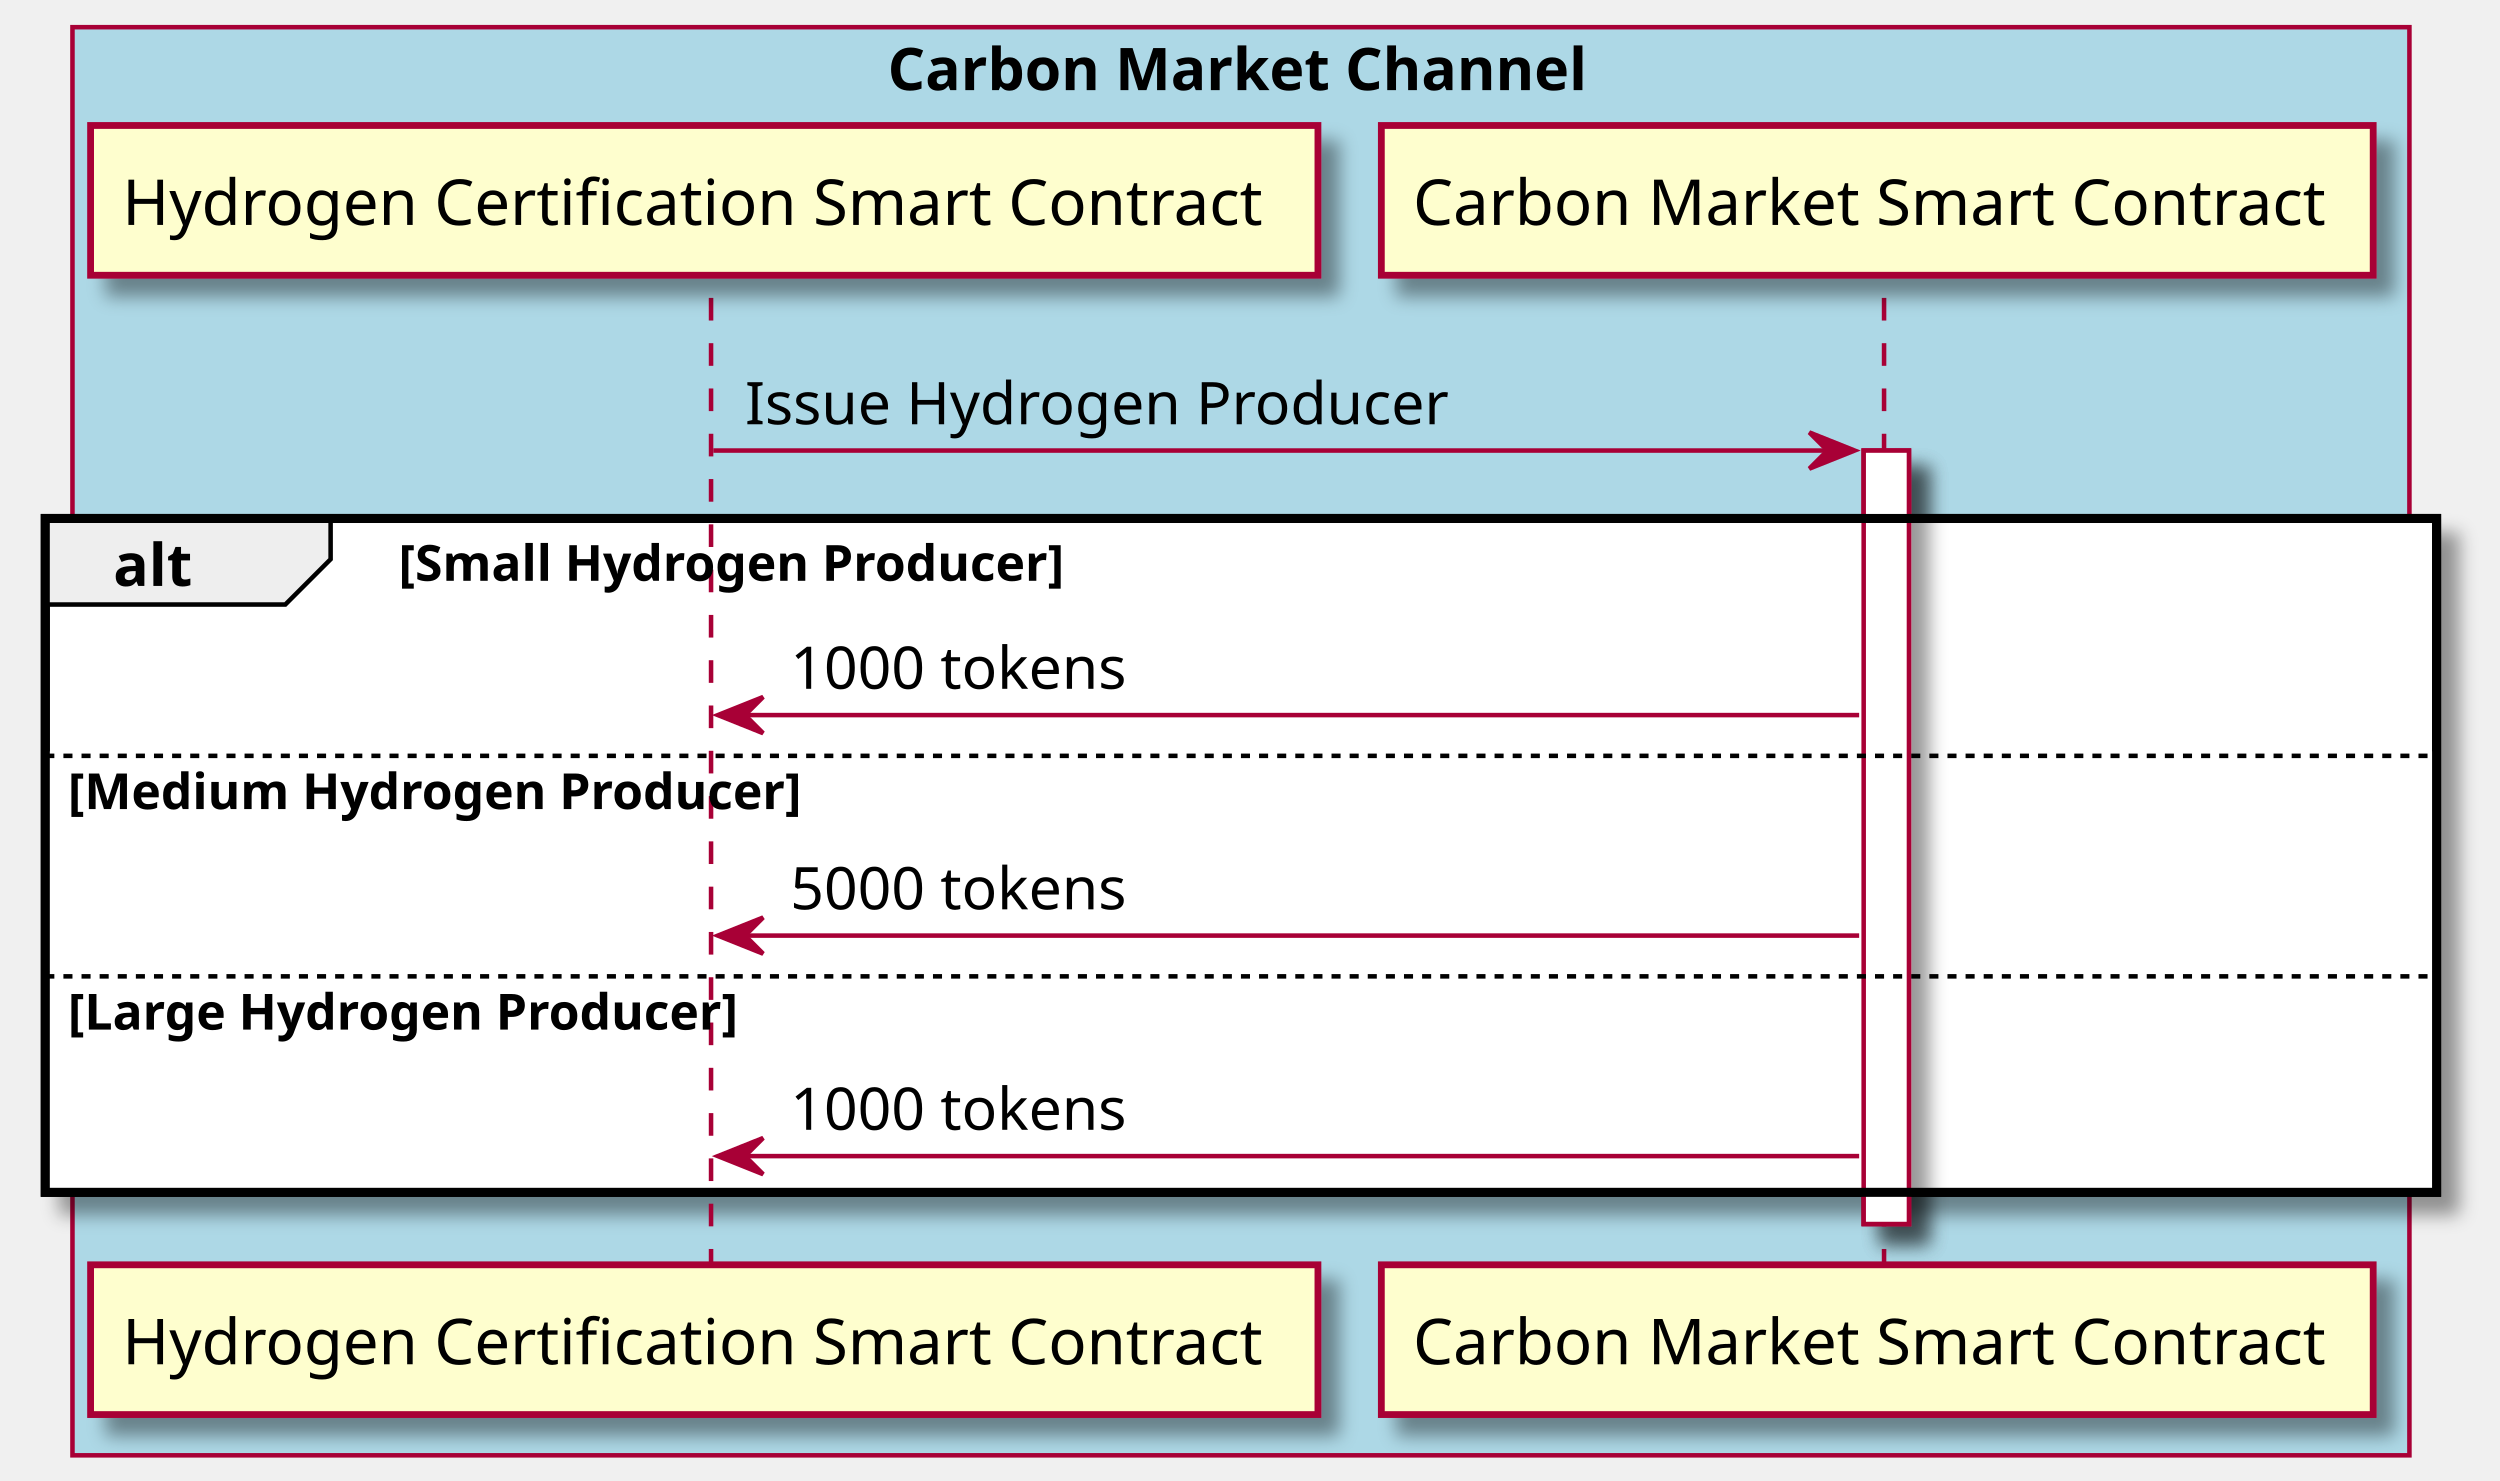
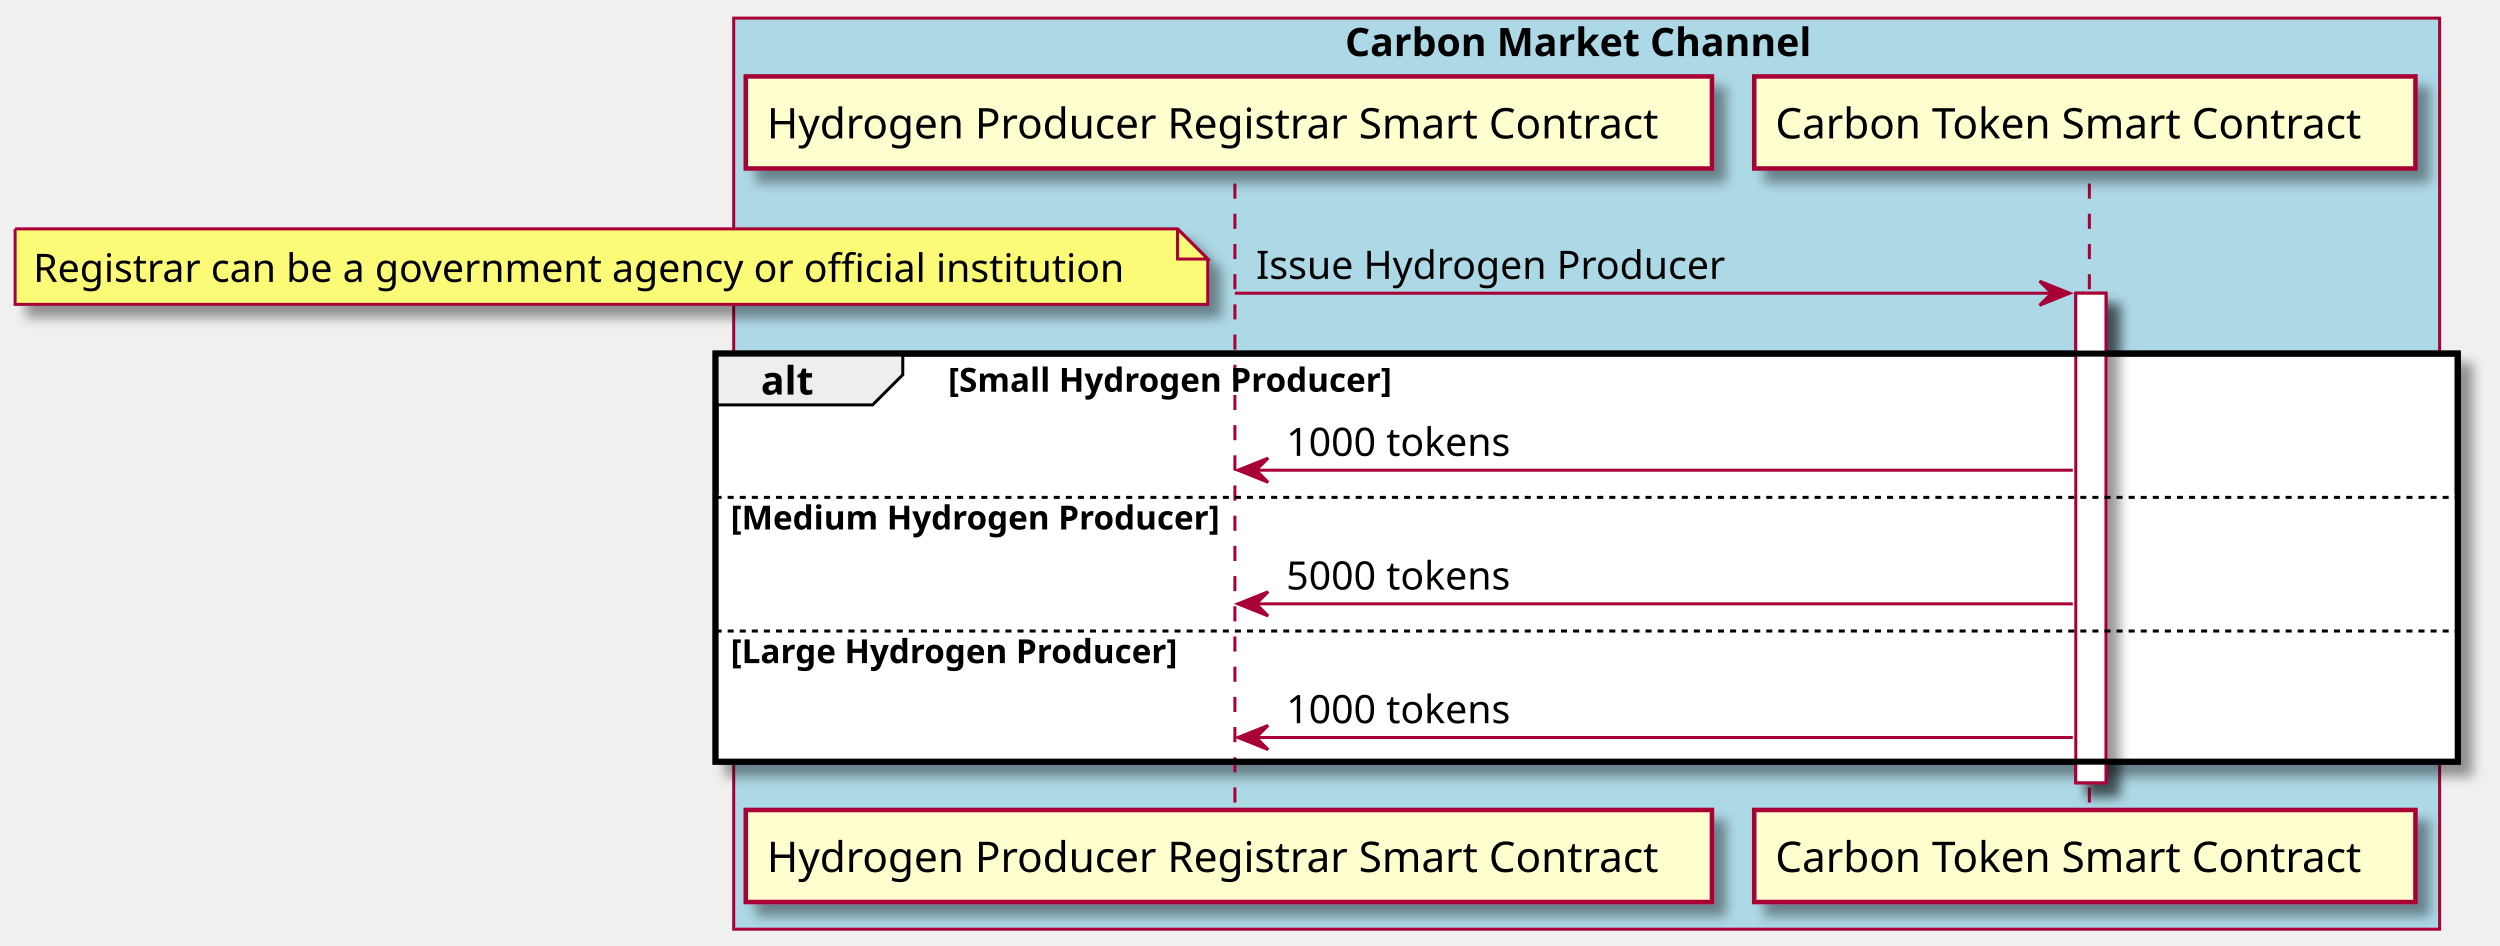
- <svg xmlns="http://www.w3.org/2000/svg" contentScriptType="application/ecmascript" contentStyleType="text/css" height="327px" preserveAspectRatio="none" style="width:552px;height:327px;" version="1.1" viewBox="0 0 552 327" width="552px" zoomAndPan="magnify">
+ <svg xmlns="http://www.w3.org/2000/svg" contentScriptType="application/ecmascript" contentStyleType="text/css" height="313px" preserveAspectRatio="none" style="width:828px;height:313px;" version="1.1" viewBox="0 0 828 313" width="828px" zoomAndPan="magnify">
  <defs>
-     <filter height="300%" id="f1xwv5f7dnz7zs" width="300%" x="-1" y="-1">
+     <filter height="300%" id="f4cwim4tghvd7" width="300%" x="-1" y="-1">
      <feGaussianBlur result="blurOut" stdDeviation="2.0" />
      <feColorMatrix in="blurOut" result="blurOut2" type="matrix" values="0 0 0 0 0 0 0 0 0 0 0 0 0 0 0 0 0 0 .4 0" />
      <feOffset dx="4.0" dy="4.0" in="blurOut2" result="blurOut3" />
      <feBlend in="SourceGraphic" in2="blurOut3" mode="normal" />
    </filter>
  </defs>
  <g>
-     <rect fill="#ADD8E6" height="315.336" style="stroke:#A80036;stroke-width:1.0;" width="516" x="16" y="6" />
-     <text fill="#000000" font-family="sans-serif" font-size="13" font-weight="bold" lengthAdjust="spacing" textLength="156" x="196" y="19.897">Carbon Market Channel</text>
-     <rect fill="#FFFFFF" filter="url(#f1xwv5f7dnz7zs)" height="170.788" style="stroke:#A80036;stroke-width:1.0;" width="10" x="411.5" y="99.48" />
-     <rect fill="#FFFFFF" filter="url(#f1xwv5f7dnz7zs)" height="148.788" style="stroke:#000000;stroke-width:2.0;" width="528" x="10" y="114.48" />
-     <rect fill="#FFFFFF" height="48.688" style="stroke:none;stroke-width:1.0;" width="528" x="10" y="165.892" />
-     <rect fill="#FFFFFF" height="48.688" style="stroke:none;stroke-width:1.0;" width="528" x="10" y="214.58" />
-     <line style="stroke:#A80036;stroke-width:1.0;stroke-dasharray:5.0,5.0;" x1="157" x2="157" y1="65.774" y2="280.268" />
-     <line style="stroke:#A80036;stroke-width:1.0;stroke-dasharray:5.0,5.0;" x1="416" x2="416" y1="65.774" y2="280.268" />
-     <rect fill="#FEFECE" filter="url(#f1xwv5f7dnz7zs)" height="33.068" style="stroke:#A80036;stroke-width:1.5;" width="271" x="20" y="27.706" />
-     <text fill="#000000" font-family="sans-serif" font-size="14" lengthAdjust="spacing" textLength="257" x="27" y="49.672">Hydrogen Certification Smart Contract</text>
-     <rect fill="#FEFECE" filter="url(#f1xwv5f7dnz7zs)" height="33.068" style="stroke:#A80036;stroke-width:1.5;" width="271" x="20" y="279.268" />
-     <text fill="#000000" font-family="sans-serif" font-size="14" lengthAdjust="spacing" textLength="257" x="27" y="301.234">Hydrogen Certification Smart Contract</text>
-     <rect fill="#FEFECE" filter="url(#f1xwv5f7dnz7zs)" height="33.068" style="stroke:#A80036;stroke-width:1.5;" width="219" x="305" y="27.706" />
-     <text fill="#000000" font-family="sans-serif" font-size="14" lengthAdjust="spacing" textLength="205" x="312" y="49.672">Carbon Market Smart Contract</text>
-     <rect fill="#FEFECE" filter="url(#f1xwv5f7dnz7zs)" height="33.068" style="stroke:#A80036;stroke-width:1.5;" width="219" x="305" y="279.268" />
-     <text fill="#000000" font-family="sans-serif" font-size="14" lengthAdjust="spacing" textLength="205" x="312" y="301.234">Carbon Market Smart Contract</text>
-     <rect fill="#FFFFFF" filter="url(#f1xwv5f7dnz7zs)" height="170.788" style="stroke:#A80036;stroke-width:1.0;" width="10" x="411.5" y="99.48" />
-     <polygon fill="#A80036" points="399.5,95.48,409.5,99.48,399.5,103.48,403.5,99.48" style="stroke:#A80036;stroke-width:1.0;" />
-     <line style="stroke:#A80036;stroke-width:1.0;" x1="157.5" x2="405.5" y1="99.48" y2="99.48" />
-     <text fill="#000000" font-family="sans-serif" font-size="13" lengthAdjust="spacing" textLength="153" x="164.5" y="93.671">Issue Hydrogen Producer</text>
-     <path d="M10,114.48 L73,114.48 L73,123.48 L63,133.48 L10,133.48 L10,114.48 " fill="#EEEEEE" style="stroke:#000000;stroke-width:1.0;" />
-     <rect fill="none" height="148.788" style="stroke:#000000;stroke-width:2.0;" width="528" x="10" y="114.48" />
-     <text fill="#000000" font-family="sans-serif" font-size="13" font-weight="bold" lengthAdjust="spacing" textLength="18" x="25" y="129.377">alt</text>
-     <text fill="#000000" font-family="sans-serif" font-size="11" font-weight="bold" lengthAdjust="spacing" textLength="149" x="88" y="128.239">[Small Hydrogen Producer]</text>
-     <polygon fill="#A80036" points="168.5,153.892,158.5,157.892,168.5,161.892,164.5,157.892" style="stroke:#A80036;stroke-width:1.0;" />
-     <line style="stroke:#A80036;stroke-width:1.0;" x1="162.5" x2="410.5" y1="157.892" y2="157.892" />
-     <text fill="#000000" font-family="sans-serif" font-size="13" lengthAdjust="spacing" textLength="72" x="174.5" y="152.083">1000 tokens</text>
-     <line style="stroke:#000000;stroke-width:1.0;stroke-dasharray:2.0,2.0;" x1="10" x2="538" y1="166.892" y2="166.892" />
-     <text fill="#000000" font-family="sans-serif" font-size="11" font-weight="bold" lengthAdjust="spacing" textLength="164" x="15" y="178.651">[Medium Hydrogen Producer]</text>
-     <polygon fill="#A80036" points="168.5,202.58,158.5,206.58,168.5,210.58,164.5,206.58" style="stroke:#A80036;stroke-width:1.0;" />
-     <line style="stroke:#A80036;stroke-width:1.0;" x1="162.5" x2="410.5" y1="206.58" y2="206.58" />
-     <text fill="#000000" font-family="sans-serif" font-size="13" lengthAdjust="spacing" textLength="72" x="174.5" y="200.771">5000 tokens</text>
-     <line style="stroke:#000000;stroke-width:1.0;stroke-dasharray:2.0,2.0;" x1="10" x2="538" y1="215.58" y2="215.58" />
-     <text fill="#000000" font-family="sans-serif" font-size="11" font-weight="bold" lengthAdjust="spacing" textLength="151" x="15" y="227.339">[Large Hydrogen Producer]</text>
-     <polygon fill="#A80036" points="168.5,251.268,158.5,255.268,168.5,259.268,164.5,255.268" style="stroke:#A80036;stroke-width:1.0;" />
-     <line style="stroke:#A80036;stroke-width:1.0;" x1="162.5" x2="410.5" y1="255.268" y2="255.268" />
-     <text fill="#000000" font-family="sans-serif" font-size="13" lengthAdjust="spacing" textLength="72" x="174.5" y="249.459">1000 tokens</text>
+     <rect fill="#ADD8E6" height="301.75" style="stroke:#A80036;stroke-width:1.0;" width="565" x="243" y="6" />
+     <text fill="#000000" font-family="sans-serif" font-size="13" font-weight="bold" lengthAdjust="spacing" textLength="160" x="445.5" y="18.568">Carbon Market Channel</text>
+     <rect fill="#FFFFFF" filter="url(#f4cwim4tghvd7)" height="162.152" style="stroke:#A80036;stroke-width:1.0;" width="10" x="687.5" y="97.109" />
+     <rect fill="#FFFFFF" filter="url(#f4cwim4tghvd7)" height="135.152" style="stroke:#000000;stroke-width:2.0;" width="577" x="237" y="117.109" />
+     <rect fill="#FFFFFF" height="44.266" style="stroke:none;stroke-width:1.0;" width="577" x="237" y="163.731" />
+     <rect fill="#FFFFFF" height="44.266" style="stroke:none;stroke-width:1.0;" width="577" x="237" y="207.996" />
+     <line style="stroke:#A80036;stroke-width:1.0;stroke-dasharray:5.0,5.0;" x1="409" x2="409" y1="60.799" y2="269.262" />
+     <line style="stroke:#A80036;stroke-width:1.0;stroke-dasharray:5.0,5.0;" x1="692" x2="692" y1="60.799" y2="269.262" />
+     <rect fill="#FEFECE" filter="url(#f4cwim4tghvd7)" height="30.488" style="stroke:#A80036;stroke-width:1.5;" width="320" x="247" y="25.311" />
+     <text fill="#000000" font-family="sans-serif" font-size="14" lengthAdjust="spacing" textLength="306" x="254" y="45.846">Hydrogen Producer Registrar Smart Contract</text>
+     <rect fill="#FEFECE" filter="url(#f4cwim4tghvd7)" height="30.488" style="stroke:#A80036;stroke-width:1.5;" width="320" x="247" y="268.262" />
+     <text fill="#000000" font-family="sans-serif" font-size="14" lengthAdjust="spacing" textLength="306" x="254" y="288.797">Hydrogen Producer Registrar Smart Contract</text>
+     <rect fill="#FEFECE" filter="url(#f4cwim4tghvd7)" height="30.488" style="stroke:#A80036;stroke-width:1.5;" width="219" x="581" y="25.311" />
+     <text fill="#000000" font-family="sans-serif" font-size="14" lengthAdjust="spacing" textLength="205" x="588" y="45.846">Carbon Token Smart Contract</text>
+     <rect fill="#FEFECE" filter="url(#f4cwim4tghvd7)" height="30.488" style="stroke:#A80036;stroke-width:1.5;" width="219" x="581" y="268.262" />
+     <text fill="#000000" font-family="sans-serif" font-size="14" lengthAdjust="spacing" textLength="205" x="588" y="288.797">Carbon Token Smart Contract</text>
+     <rect fill="#FFFFFF" filter="url(#f4cwim4tghvd7)" height="162.152" style="stroke:#A80036;stroke-width:1.0;" width="10" x="687.5" y="97.109" />
+     <polygon fill="#A80036" points="675.5,93.109,685.5,97.109,675.5,101.109,679.5,97.109" style="stroke:#A80036;stroke-width:1.0;" />
+     <line style="stroke:#A80036;stroke-width:1.0;" x1="409" x2="681.5" y1="97.109" y2="97.109" />
+     <text fill="#000000" font-family="sans-serif" font-size="13" lengthAdjust="spacing" textLength="157" x="416" y="92.367">Issue Hydrogen Producer</text>
+     <path d="M5,75.799 L5,100.799 L400,100.799 L400,85.799 L390,75.799 L5,75.799 " fill="#FBFB77" filter="url(#f4cwim4tghvd7)" style="stroke:#A80036;stroke-width:1.0;" />
+     <path d="M390,75.799 L390,85.799 L400,85.799 L390,75.799 " fill="#FBFB77" style="stroke:#A80036;stroke-width:1.0;" />
+     <text fill="#000000" font-family="sans-serif" font-size="13" lengthAdjust="spacing" textLength="374" x="11" y="93.367">Registrar can be a government agency or official institution</text>
+     <path d="M237,117.109 L299,117.109 L299,124.109 L289,134.109 L237,134.109 L237,117.109 " fill="#EEEEEE" style="stroke:#000000;stroke-width:1.0;" />
+     <rect fill="none" height="135.152" style="stroke:#000000;stroke-width:2.0;" width="577" x="237" y="117.109" />
+     <text fill="#000000" font-family="sans-serif" font-size="13" font-weight="bold" lengthAdjust="spacing" textLength="17" x="252" y="130.678">alt</text>
+     <text fill="#000000" font-family="sans-serif" font-size="11" font-weight="bold" lengthAdjust="spacing" textLength="151" x="314" y="129.744">[Small Hydrogen Producer]</text>
+     <polygon fill="#A80036" points="420,151.731,410,155.731,420,159.731,416,155.731" style="stroke:#A80036;stroke-width:1.0;" />
+     <line style="stroke:#A80036;stroke-width:1.0;" x1="414" x2="686.5" y1="155.731" y2="155.731" />
+     <text fill="#000000" font-family="sans-serif" font-size="13" lengthAdjust="spacing" textLength="79" x="426" y="150.988">1000 tokens</text>
+     <line style="stroke:#000000;stroke-width:1.0;stroke-dasharray:2.0,2.0;" x1="237" x2="814" y1="164.731" y2="164.731" />
+     <text fill="#000000" font-family="sans-serif" font-size="11" font-weight="bold" lengthAdjust="spacing" textLength="165" x="242" y="175.365">[Medium Hydrogen Producer]</text>
+     <polygon fill="#A80036" points="420,195.996,410,199.996,420,203.996,416,199.996" style="stroke:#A80036;stroke-width:1.0;" />
+     <line style="stroke:#A80036;stroke-width:1.0;" x1="414" x2="686.5" y1="199.996" y2="199.996" />
+     <text fill="#000000" font-family="sans-serif" font-size="13" lengthAdjust="spacing" textLength="79" x="426" y="195.254">5000 tokens</text>
+     <line style="stroke:#000000;stroke-width:1.0;stroke-dasharray:2.0,2.0;" x1="237" x2="814" y1="208.996" y2="208.996" />
+     <text fill="#000000" font-family="sans-serif" font-size="11" font-weight="bold" lengthAdjust="spacing" textLength="150" x="242" y="219.631">[Large Hydrogen Producer]</text>
+     <polygon fill="#A80036" points="420,240.262,410,244.262,420,248.262,416,244.262" style="stroke:#A80036;stroke-width:1.0;" />
+     <line style="stroke:#A80036;stroke-width:1.0;" x1="414" x2="686.5" y1="244.262" y2="244.262" />
+     <text fill="#000000" font-family="sans-serif" font-size="13" lengthAdjust="spacing" textLength="79" x="426" y="239.519">1000 tokens</text>
  </g>
</svg>
